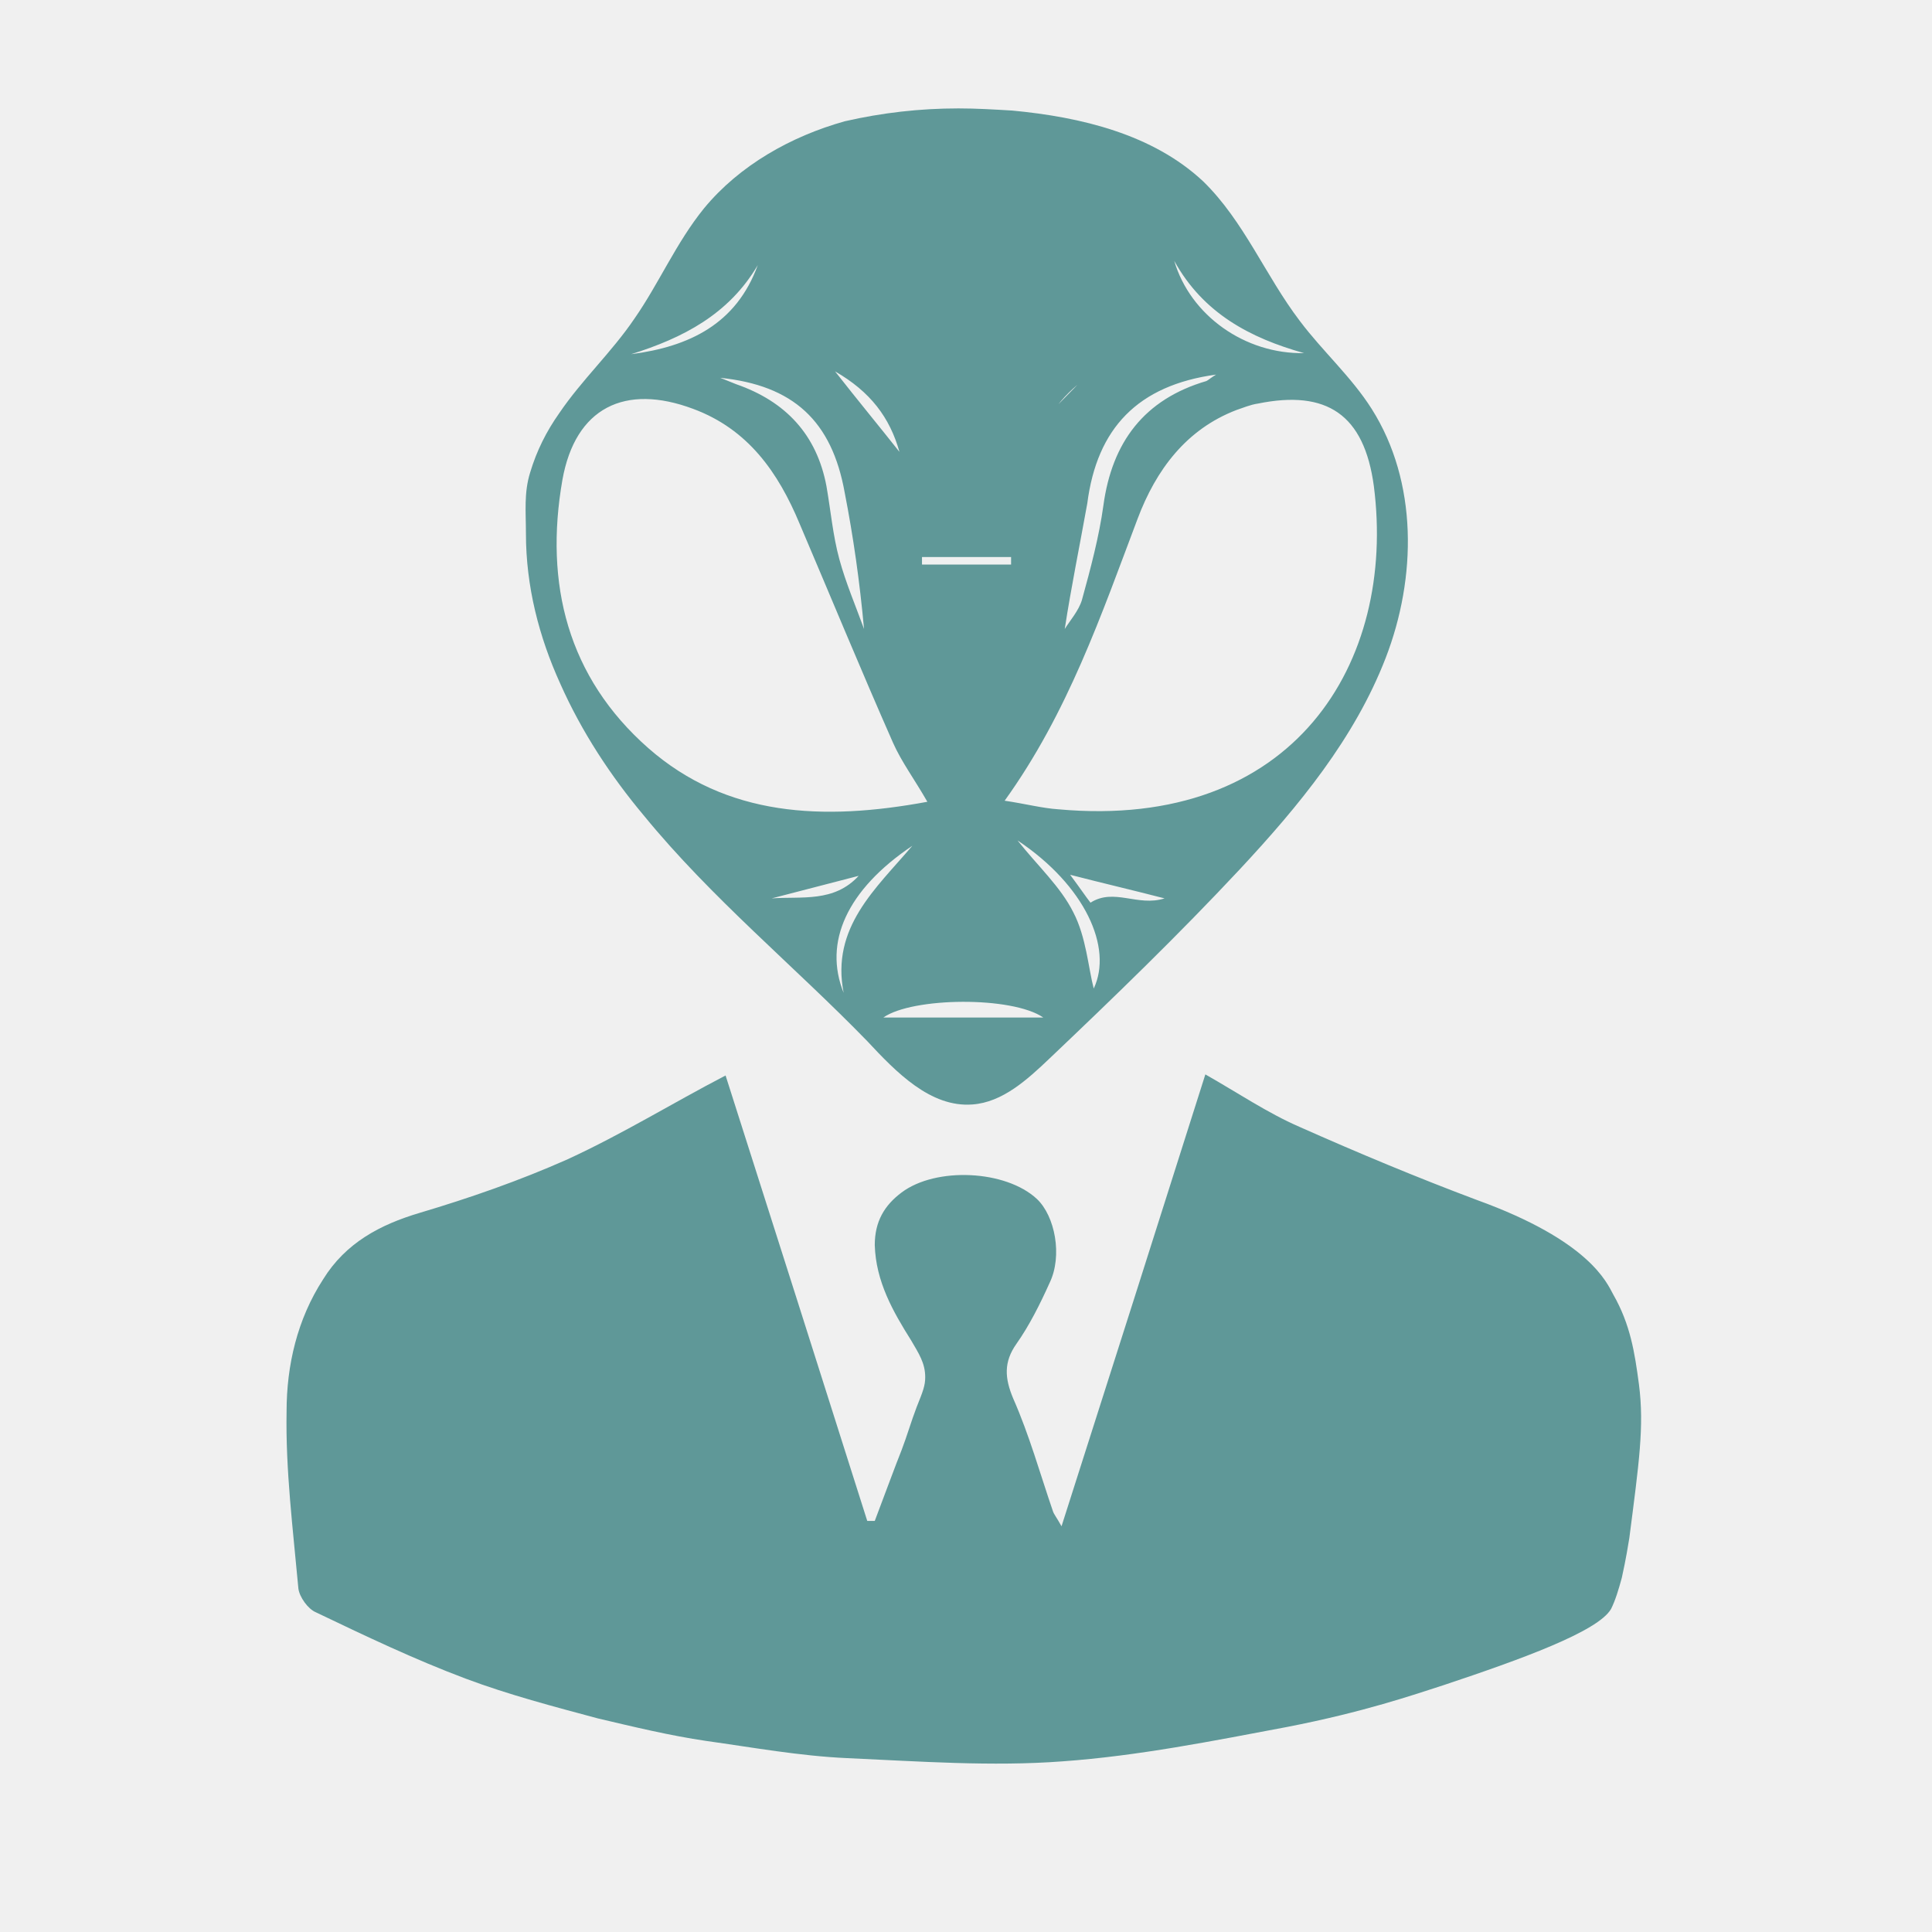
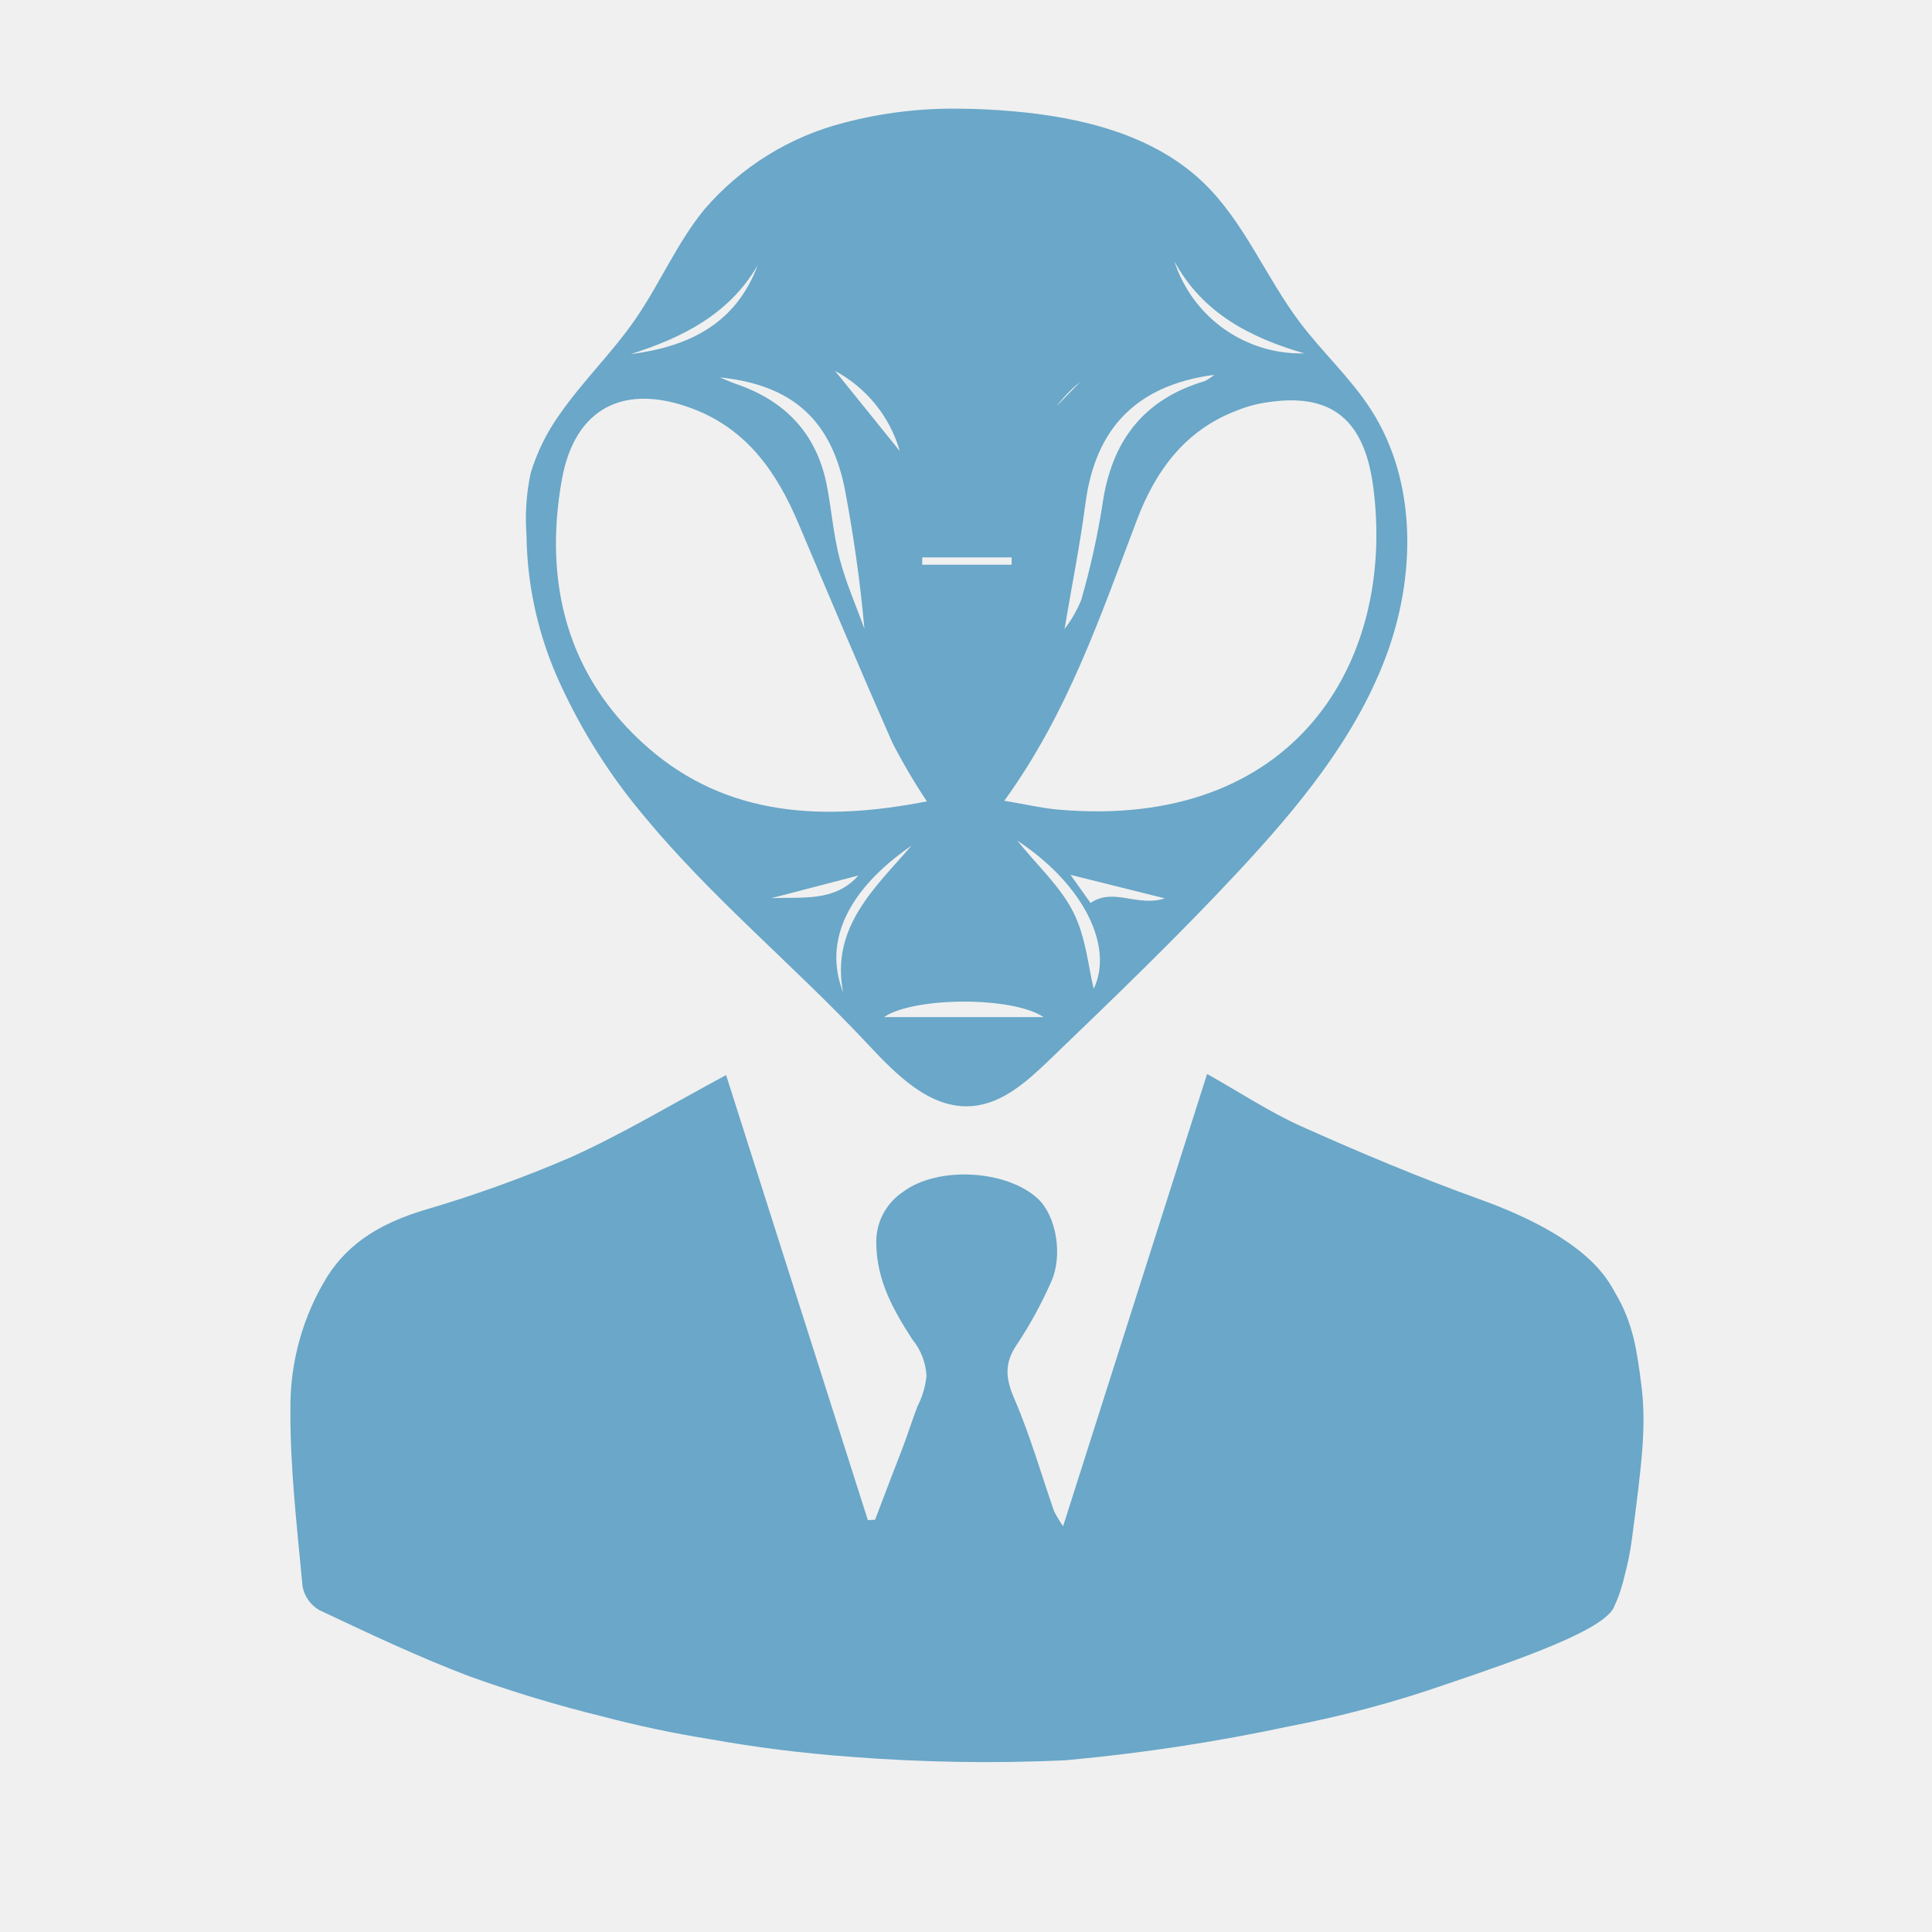
- <svg xmlns="http://www.w3.org/2000/svg" version="1.1" id="Слой_1" x="0px" y="0px" viewBox="0 0 180 180" style="enable-background:new 0 0 180 180;" xml:space="preserve">
-   <style type="text/css">
- 	.st0{fill:#201600;}
- 	.st1{fill:#638F56;}
- 	.st2{fill:#5F9898;}
- 	.st3{fill-rule:evenodd;clip-rule:evenodd;fill:#578685;}
- 	.st4{opacity:0.47;fill:#5F9898;}
- 	.st5{fill:#FFFFFF;}
- </style>
-   <g>
-     <path class="st2" d="M89.3,10.1c1.7,0,3.3,0.1,5,0.2c6.4,0.6,13.1,2.2,17.8,6.6c3.8,3.7,5.8,8.8,9,13c2.1,2.8,4.8,5.2,6.7,8.2   c4.3,6.8,4.2,15.7,1.3,23.2c-2.9,7.5-8.1,13.8-13.6,19.7c-5.7,6.1-11.7,11.9-17.7,17.6c-2.1,2-4.4,4.1-7.2,4.3   c-3.9,0.3-7.1-3-9.8-5.9C74,90,66.3,83.7,60,76c-3.1-3.7-5.8-7.8-7.8-12.3c-2-4.4-3.2-9.1-3.2-14c0-2-0.2-3.8,0.4-5.7   c0.6-2,1.5-3.8,2.7-5.5c2.1-3.1,4.9-5.7,7-8.8c2.3-3.3,3.9-7.1,6.5-10.3c3.3-4,8.1-6.7,13.1-8.1C82.2,10.5,85.7,10.1,89.3,10.1z    M93.6,74.6c2,0.3,3.5,0.7,5,0.8c22,2,31.5-13.7,29.4-30.1c-0.9-6.7-4.4-9-10.8-7.7c-0.7,0.1-1.4,0.4-2,0.6   c-4.7,1.8-7.5,5.6-9.2,10.1C102.6,57.3,99.5,66.4,93.6,74.6z M86.4,74.7c-1.2-2.1-2.4-3.7-3.2-5.5c-3-6.8-5.8-13.6-8.7-20.4   c-2-4.8-4.8-8.8-9.9-10.7c-6.4-2.4-11-0.1-12.2,6.6c-1.7,9.7,0.5,18.4,8,25C67.7,76.1,76.7,76.5,86.4,74.7z M99.2,58.6   c0.5-0.8,1.3-1.7,1.6-2.7c0.8-2.9,1.6-5.9,2-8.8c0.8-5.9,3.8-9.9,9.6-11.6c0.2-0.1,0.4-0.3,0.9-0.6c-7.3,1-11.1,5-12,12   C100.6,50.8,99.8,54.7,99.2,58.6z M67.1,35.2c0.5,0.2,1,0.4,1.5,0.6c4.6,1.6,7.5,4.7,8.4,9.5c0.4,2.3,0.6,4.6,1.2,6.8   c0.6,2.2,1.5,4.3,2.3,6.5c-0.4-4.4-1-8.6-1.8-12.7C77.5,39.2,73.9,35.9,67.1,35.2z M97.2,94.8c-2.9-2-12.2-1.9-14.9,0   C87.7,94.8,92.5,94.8,97.2,94.8z M109.4,24.3c1.5,5.1,6.6,8.7,12.1,8.6C116.5,31.5,112.1,29.2,109.4,24.3z M78.6,92.5   c-1.2-6.1,3-9.7,6.4-13.7C78.9,82.9,76.7,87.8,78.6,92.5z M94.8,78.3c1.9,2.4,4,4.3,5.2,6.7c1.2,2.3,1.4,5.2,1.9,7.1   C103.7,88.3,101.1,82.5,94.8,78.3z M58.8,33c5.4-0.7,9.8-2.8,11.8-8.3C67.9,29.3,63.6,31.5,58.8,33z M85.9,51.9c0,0.2,0,0.5,0,0.7   c2.8,0,5.6,0,8.3,0c0-0.2,0-0.5,0-0.7C91.5,51.9,88.7,51.9,85.9,51.9z M108.5,83.7c-3.1-0.8-5.7-1.4-8.8-2.2   c0.9,1.2,1.5,2.1,1.9,2.6C103.8,82.7,106,84.5,108.5,83.7z M80,81.6c-2.7,0.7-5.4,1.4-8.1,2.1C74.7,83.5,77.7,84.1,80,81.6z    M102.8,33.4c0.2,0.2,0.3,0.3,0.5,0.5c-2.8,1.5-5,3.5-6.3,6.4c-0.2-0.2-0.3-0.3-0.5-0.5C98.6,37.7,100.7,35.5,102.8,33.4z    M77.8,34.6c2.2,2.8,4.1,5.1,6,7.5C82.9,38.9,81.1,36.5,77.8,34.6z" />
-     <path class="st2" d="M67.6,100.2c4.4,13.8,8.8,27.6,13.2,41.5c0.2,0,0.4,0,0.7,0c1.1-2.9,1.9-5.1,2.5-6.6c0.5-1.3,0.9-2.7,1.4-4   c0.6-1.5,0.8-2,0.8-2.8c0-1.3-0.6-2.2-1.3-3.4c-1.7-2.7-3.3-5.5-3.4-8.9c0-2.2,0.9-3.7,2.5-4.9c3.2-2.4,9.7-2.1,12.6,0.6   c1.7,1.6,2.4,5.3,1.2,7.8c-0.9,2-1.9,4-3.1,5.7c-1.2,1.7-1.1,3.2-0.3,5.1c1.5,3.4,2.5,7,3.7,10.5c0.1,0.3,0.3,0.5,0.8,1.4   c4.6-14.4,9-28.2,13.4-42.1c3,1.7,5.8,3.6,8.8,4.9c5.4,2.4,10.9,4.7,16.5,6.8c10.5,3.8,12.1,7.7,12.7,8.8c1.6,2.8,2,5.4,2.4,8.4   c0.5,3.9,0,7.3-0.9,14.3c-0.1,0.6-0.3,1.9-0.7,3.7c-0.3,1.1-0.6,2.1-1,2.9c-1.2,2.1-8.4,4.7-15.6,7.1c-2.8,0.9-7.4,2.5-14.6,3.9   c-6.9,1.3-13.9,2.7-20.9,3.2c-6.6,0.5-13.4,0-20.1-0.3c-4.4-0.2-8.8-1-13.1-1.6c-3.4-0.5-6.7-1.3-10.1-2.1   c-4.1-1.1-8.3-2.2-12.3-3.7c-4.8-1.8-9.4-4-14-6.2c-0.7-0.3-1.5-1.4-1.6-2.2c-0.5-5.5-1.2-11-1.1-16.5c0-4.3,1-8.6,3.4-12.3   c2.1-3.4,5.3-5.1,9-6.2c4.7-1.4,9.3-3,13.8-5C58.1,105.6,62.6,102.8,67.6,100.2z" />
-   </g>
+ <svg xmlns="http://www.w3.org/2000/svg" id="Слой_1" data-name="Слой 1" viewBox="0 0 180 180">
+   <defs>
+     <style>.cls-1{fill:#6aa7c8;}</style>
+   </defs>
+   <path class="cls-1" d="M89.296,10.126c1.671.005,3.343.09,5.005.234,6.434.559,13.138,2.171,17.799,6.641,3.817,3.661,5.813,8.798,8.996,13.023,2.117,2.809,4.76,5.213,6.657,8.175,4.334,6.767,4.159,15.695,1.285,23.2s-8.124,13.84-13.598,19.724c-5.669,6.093-11.672,11.864-17.672,17.631-2.061,1.981-4.364,4.075-7.214,4.298-3.935.307-7.097-2.984-9.794-5.865-6.754-7.216-14.463-13.535-20.755-21.156A54.218,54.218,0,0,1,52.222,63.776a34.053,34.053,0,0,1-3.171-13.96,20.273,20.273,0,0,1,.388-5.726,18.701,18.701,0,0,1,2.711-5.498c2.14-3.077,4.867-5.711,7.003-8.791,2.309-3.329,3.899-7.142,6.462-10.28a25.482,25.482,0,0,1,13.125-8.111A39.701,39.701,0,0,1,89.296,10.126Zm4.273,64.479c2.029.34,3.491.687,4.972.819,22.045,1.973,31.541-13.735,29.399-30.072-.883-6.733-4.351-8.987-10.762-7.712a12.564,12.564,0,0,0-2.041.647c-4.746,1.83-7.475,5.589-9.191,10.099C102.554,57.297,99.536,66.364,93.568,74.605Zm-7.212.057a56.161,56.161,0,0,1-3.231-5.498C80.146,62.412,77.282,55.608,74.407,48.809c-2.015-4.764-4.766-8.797-9.875-10.733-6.374-2.415-10.982-.086-12.183,6.599-1.736,9.666.529,18.426,7.995,24.96C67.734,76.104,76.744,76.538,86.356,74.662ZM99.179,58.604a11.559,11.559,0,0,0,1.557-2.708,73.27,73.27,0,0,0,1.968-8.833c.822-5.885,3.769-9.855,9.558-11.561a4.781,4.781,0,0,0,.869-.582c-7.251.966-11.075,4.978-11.998,11.957C100.616,50.789,99.843,54.667,99.179,58.604ZM67.069,35.163c.508.207,1.007.44,1.525.617,4.598,1.572,7.514,4.654,8.445,9.474.437,2.264.611,4.591,1.192,6.814.581,2.222,1.521,4.35,2.304,6.519-.387-4.373-.995-8.576-1.772-12.749C77.532,39.23,73.919,35.859,67.069,35.163ZM97.232,94.762c-2.928-1.966-12.153-1.882-14.872,0Zm12.183-70.416a12.393,12.393,0,0,0,12.11,8.577C116.5,31.466,112.051,29.191,109.415,24.347Zm-30.86,68.12c-1.186-6.086,2.952-9.731,6.386-13.693C78.93,82.92,76.696,87.761,78.556,92.467ZM94.771,78.312c1.915,2.374,4.039,4.301,5.236,6.692,1.175,2.346,1.407,5.165,1.889,7.117C103.744,88.336,101.148,82.525,94.771,78.312ZM58.755,32.995c5.399-.689,9.794-2.808,11.835-8.277C67.923,29.297,63.563,31.464,58.755,32.995Zm27.167,18.934 0.0.684h8.328l-0-.684ZM108.529,83.699l-8.795-2.193,1.871,2.623C103.755,82.651,105.968,84.54,108.529,83.699ZM79.971,81.571,71.844,83.684C74.705,83.541,77.749,84.081,79.971,81.571Zm22.791-48.169.525.49a13.473,13.473,0,0,0-6.349,6.421l-.451-.469Zm-24.963,1.151,6.037,7.48A12.382,12.382,0,0,0,77.798,34.552Z" />
+   <path class="cls-1" d="M67.649,100.163q6.601,20.725,13.206,41.462l.673-.03c1.113-2.935,1.933-5.067,2.535-6.621.506-1.307.914-2.651,1.421-3.958a7.846,7.846,0,0,0,.835-2.842,5.862,5.862,0,0,0-1.319-3.385c-1.749-2.703-3.307-5.453-3.356-8.88a5.582,5.582,0,0,1,2.477-4.856c3.21-2.432,9.68-2.081,12.591.645,1.703,1.595,2.353,5.305,1.197,7.78a38.971,38.971,0,0,1-3.137,5.742c-1.208,1.742-1.108,3.159-.281,5.071,1.474,3.407,2.497,7.008,3.721,10.523a12.223,12.223,0,0,0,.835,1.382c4.569-14.353,8.968-28.168,13.415-42.138,3.036,1.707,5.823,3.558,8.834,4.905,5.43,2.429,10.929,4.742,16.524,6.755,10.472,3.767,12.074,7.746,12.715,8.828,1.644,2.773,1.985,5.403,2.378,8.437.502,3.873.05,7.346-.855,14.291a26.642,26.642,0,0,1-.733,3.664,13.976,13.976,0,0,1-1.008,2.901c-1.16,2.089-8.416,4.661-15.617,7.09a103.516,103.516,0,0,1-14.553,3.901,175.423,175.423,0,0,1-20.882,3.171,160.792,160.792,0,0,1-20.056-.328,126.817,126.817,0,0,1-13.118-1.648c-3.38-.542-6.746-1.257-10.056-2.131a123.405,123.405,0,0,1-12.312-3.72c-4.755-1.804-9.368-3.994-13.974-6.162a3.221,3.221,0,0,1-1.56-2.213c-.511-5.492-1.167-11.003-1.131-16.503a23.108,23.108,0,0,1,3.422-12.344c2.123-3.355,5.274-5.051,8.984-6.196a118.342,118.342,0,0,0,13.768-4.96C58.067,105.616,62.635,102.85,67.649,100.163Z" />
</svg>
